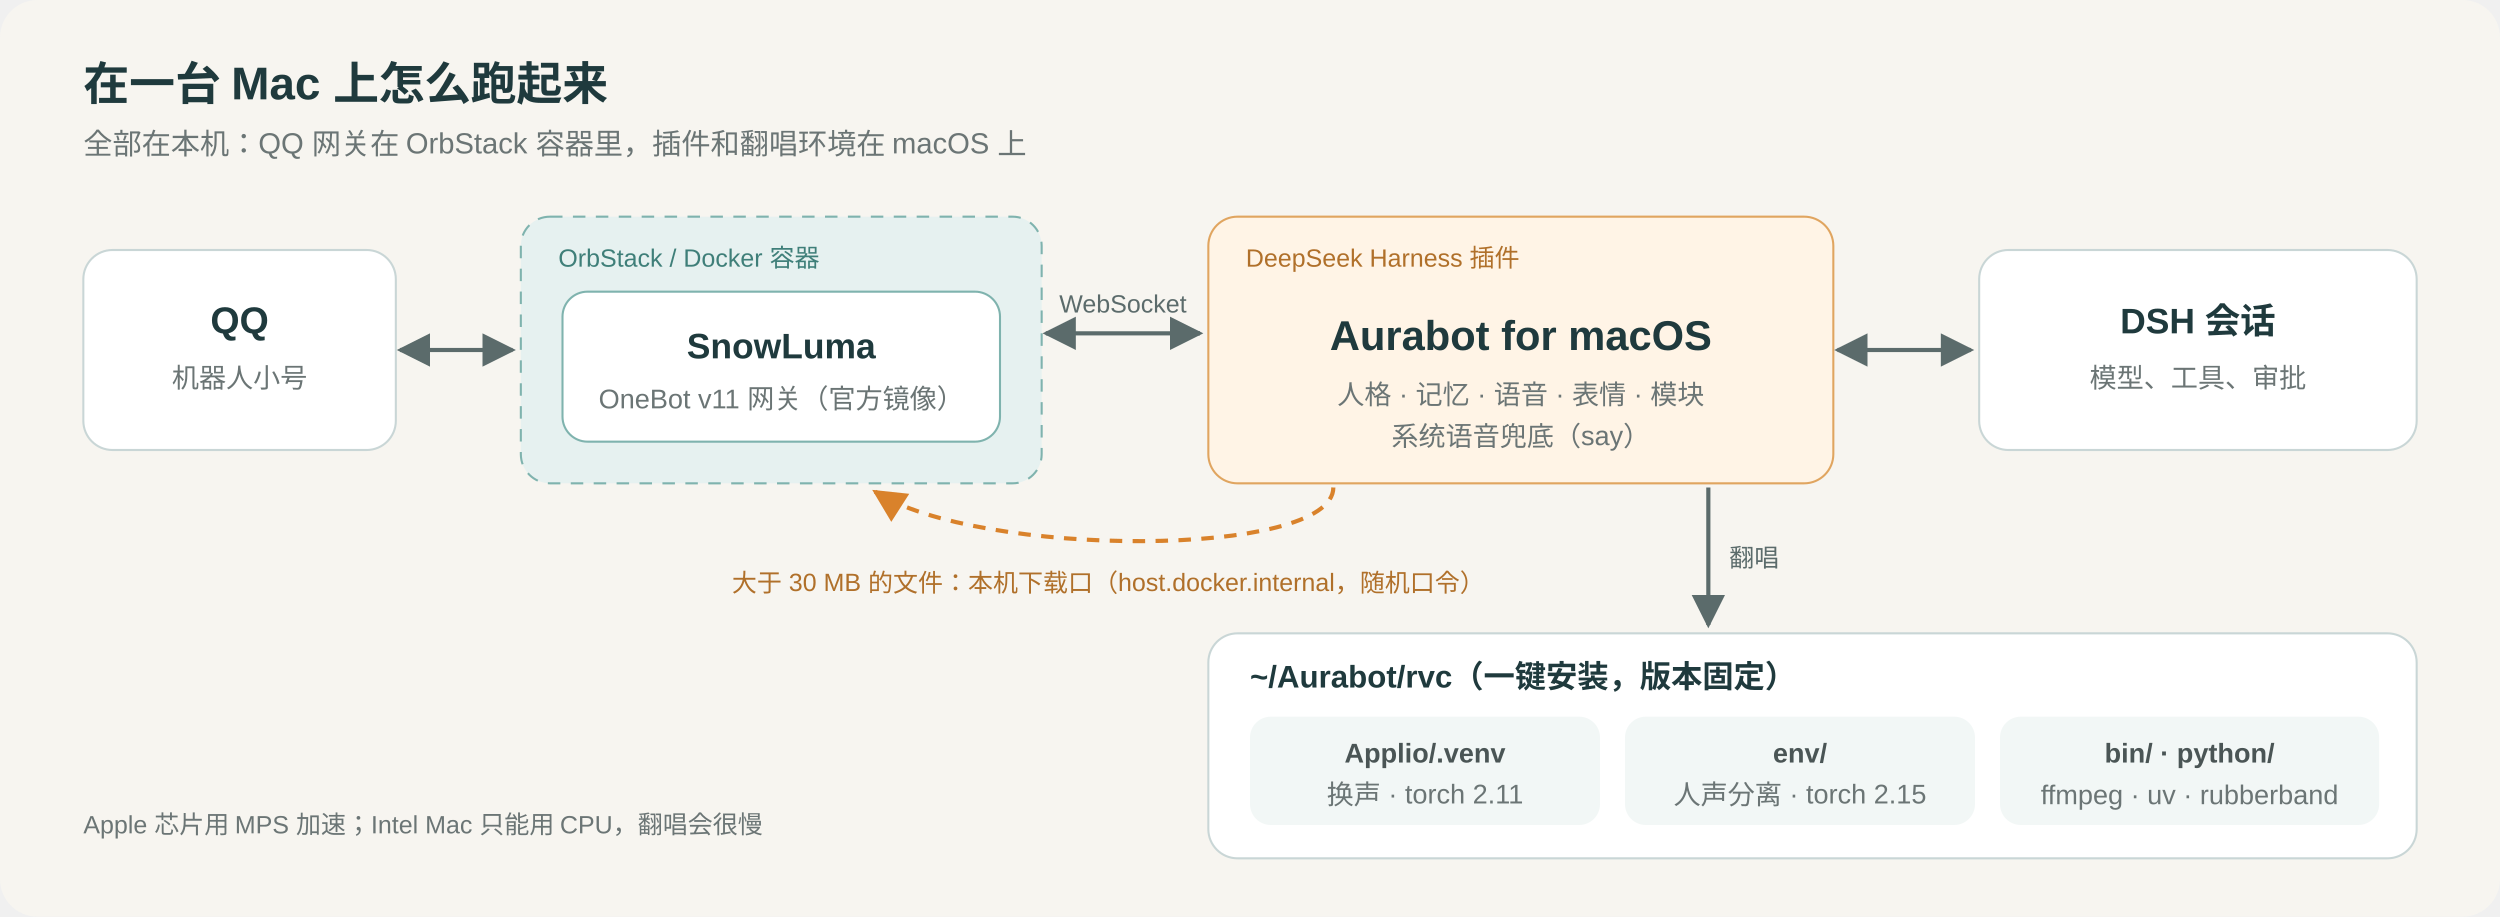
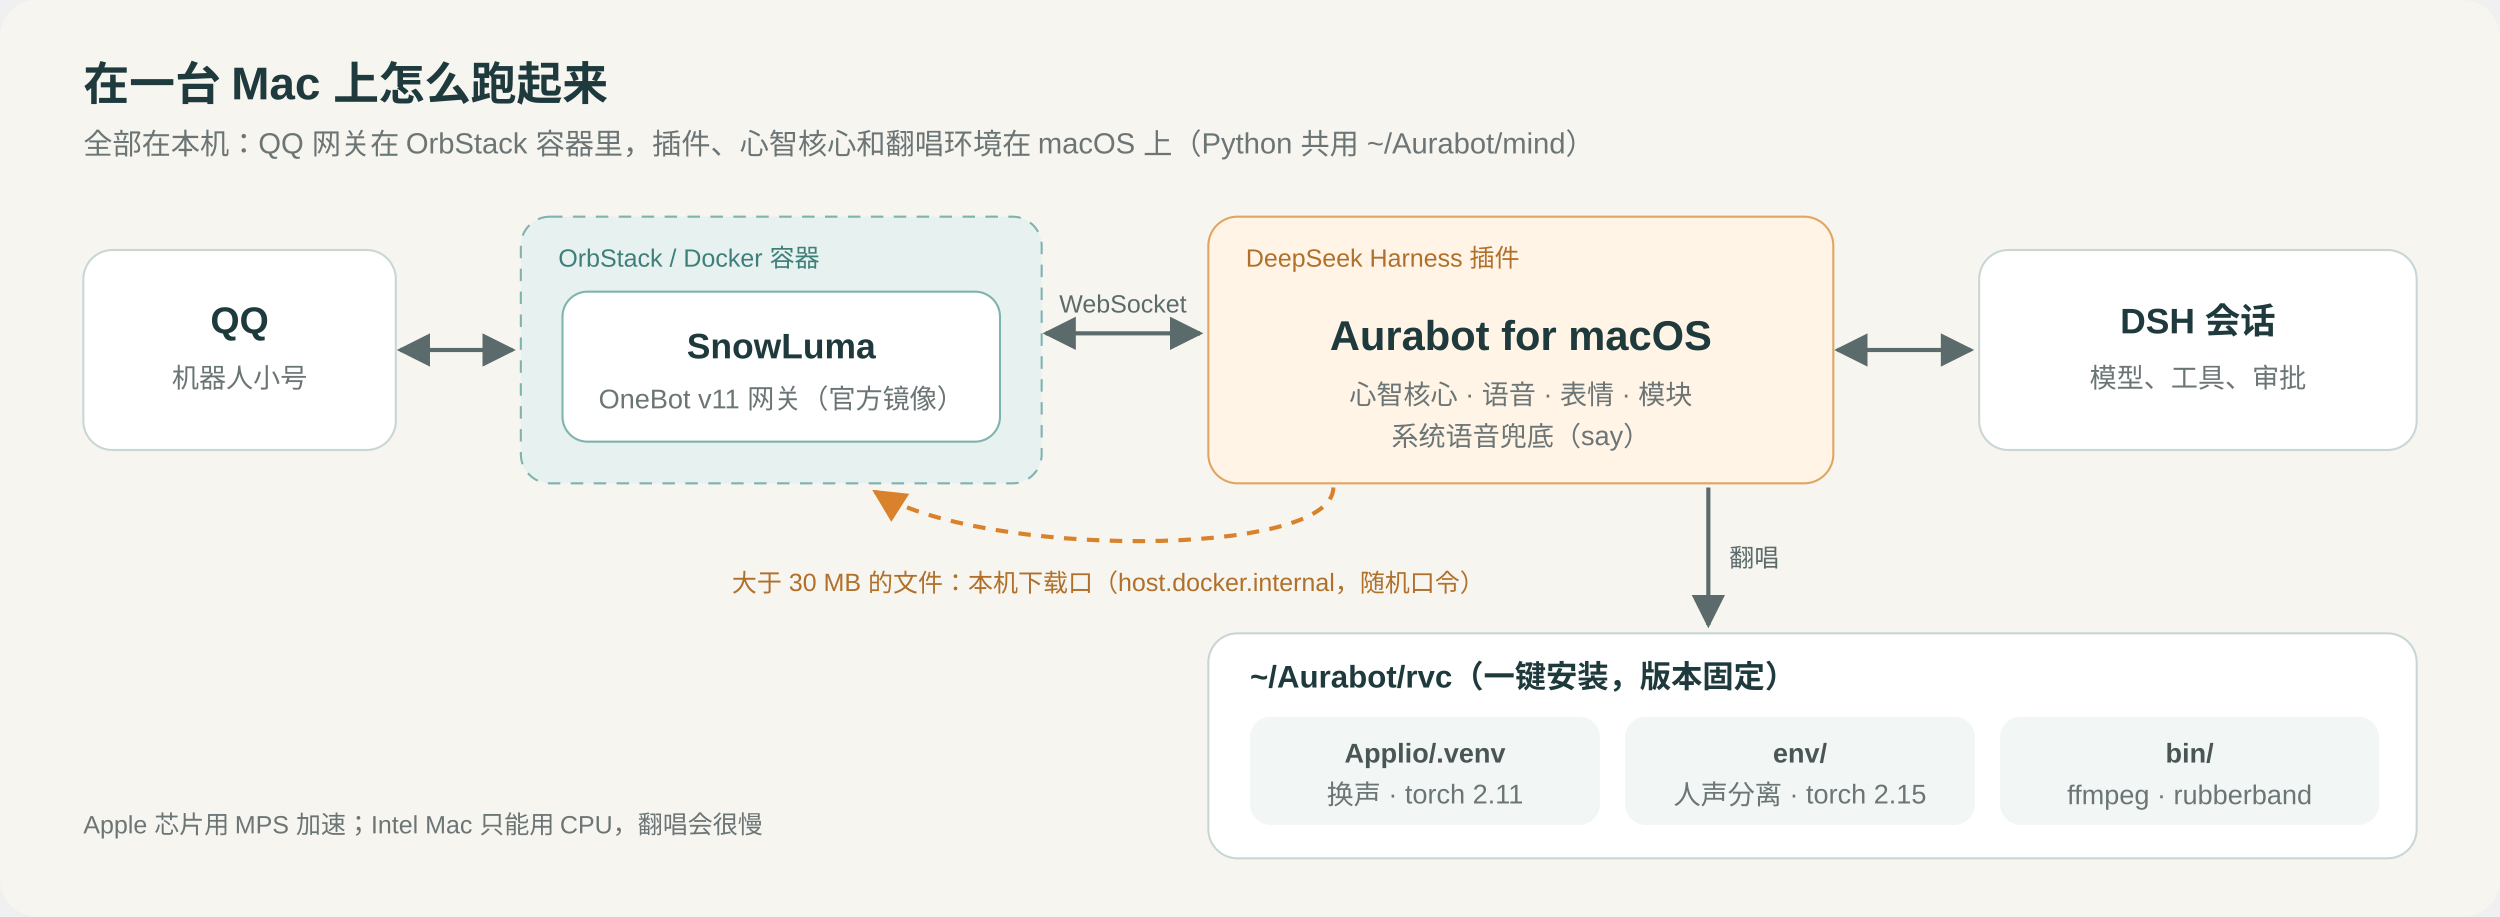
<svg xmlns="http://www.w3.org/2000/svg" width="1200" height="440" viewBox="0 0 1200 440" role="img" aria-label="Aurabot for macOS 的结构：QQ、OrbStack 里的 SnowLuma、Aurabot 插件、DeepSeek Harness、翻唱环境">
  <defs>
    <marker id="arr" viewBox="0 0 10 10" refX="9" refY="5" markerWidth="8" markerHeight="8" orient="auto-start-reverse">
      <path d="M0 0L10 5L0 10z" fill="#5b6b6b" />
    </marker>
    <marker id="arrw" viewBox="0 0 10 10" refX="9" refY="5" markerWidth="8" markerHeight="8" orient="auto-start-reverse">
      <path d="M0 0L10 5L0 10z" fill="#d9822b" />
    </marker>
  </defs>
  <rect width="1200" height="440" rx="18" fill="#f7f5f0" />
  <g font-family="-apple-system,BlinkMacSystemFont,'PingFang SC','Helvetica Neue',Arial,sans-serif">
    <text x="40" y="48" fill="#1f3a3d" font-size="22" font-weight="700">在一台 Mac 上怎么跑起来</text>
-     <text x="40" y="74" fill="#6b7575" font-size="14">全部在本机：QQ 网关在 OrbStack 容器里，插件和翻唱环境在 macOS 上</text>
+     <text x="40" y="74" fill="#6b7575" font-size="14">全部在本机：QQ 网关在 OrbStack 容器里，插件、心智核心和翻唱环境在 macOS 上（Python 共用 ~/Aurabot/mind）</text>
    <rect x="40" y="120" width="150" height="96" rx="14" fill="#ffffff" stroke="#c9d6d6" />
    <text x="115" y="160" text-anchor="middle" fill="#1f3a3d" font-size="18" font-weight="700">QQ</text>
    <text x="115" y="186" text-anchor="middle" fill="#6b7575" font-size="13">机器人小号</text>
    <rect x="250" y="104" width="250" height="128" rx="14" fill="#e6f1f0" stroke="#7fb3ae" stroke-dasharray="6 5" />
    <text x="268" y="128" fill="#3f7f79" font-size="12">OrbStack / Docker 容器</text>
    <rect x="270" y="140" width="210" height="72" rx="12" fill="#ffffff" stroke="#7fb3ae" />
    <text x="375" y="172" text-anchor="middle" fill="#1f3a3d" font-size="17" font-weight="700">SnowLuma</text>
    <text x="375" y="196" text-anchor="middle" fill="#6b7575" font-size="13">OneBot v11 网关（官方镜像）</text>
    <rect x="580" y="104" width="300" height="128" rx="14" fill="#fff4e6" stroke="#e0a560" />
    <text x="598" y="128" fill="#b0702a" font-size="12">DeepSeek Harness 插件</text>
    <text x="730" y="168" text-anchor="middle" fill="#1f3a3d" font-size="20" font-weight="800">Aurabot for macOS</text>
-     <text x="730" y="194" text-anchor="middle" fill="#6b7575" font-size="13">人格 · 记忆 · 语音 · 表情 · 模块</text>
+     <text x="730" y="194" text-anchor="middle" fill="#6b7575" font-size="13">心智核心 · 语音 · 表情 · 模块</text>
    <text x="730" y="214" text-anchor="middle" fill="#6b7575" font-size="13">系统语音兜底（say）</text>
    <rect x="950" y="120" width="210" height="96" rx="14" fill="#ffffff" stroke="#c9d6d6" />
    <text x="1055" y="160" text-anchor="middle" fill="#1f3a3d" font-size="17" font-weight="700">DSH 会话</text>
    <text x="1055" y="186" text-anchor="middle" fill="#6b7575" font-size="13">模型、工具、审批</text>
    <path d="M192 168H246" stroke="#5b6b6b" stroke-width="2" marker-end="url(#arr)" marker-start="url(#arr)" />
    <path d="M502 160H576" stroke="#5b6b6b" stroke-width="2" marker-end="url(#arr)" marker-start="url(#arr)" />
    <text x="539" y="150" text-anchor="middle" fill="#5b6b6b" font-size="12">WebSocket</text>
    <path d="M882 168H946" stroke="#5b6b6b" stroke-width="2" marker-end="url(#arr)" marker-start="url(#arr)" />
    <path d="M640 234C640 268 470 268 420 236" fill="none" stroke="#d9822b" stroke-width="2" stroke-dasharray="6 5" marker-end="url(#arrw)" />
    <text x="532" y="284" text-anchor="middle" fill="#b0702a" font-size="12">大于 30 MB 的文件：本机下载口（host.docker.internal，随机口令）</text>
    <rect x="580" y="304" width="580" height="108" rx="14" fill="#ffffff" stroke="#c9d6d6" />
    <text x="600" y="330" fill="#1f3a3d" font-size="15" font-weight="700">~/Aurabot/rvc（一键安装，版本固定）</text>
    <g font-size="13" fill="#4a5555">
      <rect x="600" y="344" width="168" height="52" rx="10" fill="#f2f7f6" />
      <text x="684" y="366" text-anchor="middle" font-weight="600">Applio/.venv</text>
      <text x="684" y="386" text-anchor="middle" fill="#6b7575">换声 · torch 2.11</text>
      <rect x="780" y="344" width="168" height="52" rx="10" fill="#f2f7f6" />
      <text x="864" y="366" text-anchor="middle" font-weight="600">env/</text>
      <text x="864" y="386" text-anchor="middle" fill="#6b7575">人声分离 · torch 2.15</text>
      <rect x="960" y="344" width="182" height="52" rx="10" fill="#f2f7f6" />
-       <text x="1051" y="366" text-anchor="middle" font-weight="600">bin/ · python/</text>
-       <text x="1051" y="386" text-anchor="middle" fill="#6b7575">ffmpeg · uv · rubberband</text>
+       <text x="1051" y="366" text-anchor="middle" font-weight="600">bin/</text>
+       <text x="1051" y="386" text-anchor="middle" fill="#6b7575">ffmpeg · rubberband</text>
    </g>
    <path d="M820 234V300" stroke="#5b6b6b" stroke-width="2" marker-end="url(#arr)" />
    <text x="830" y="272" fill="#5b6b6b" font-size="12">翻唱</text>
    <text x="40" y="400" fill="#6b7575" font-size="12">Apple 芯片用 MPS 加速；Intel Mac 只能用 CPU，翻唱会很慢</text>
  </g>
</svg>
